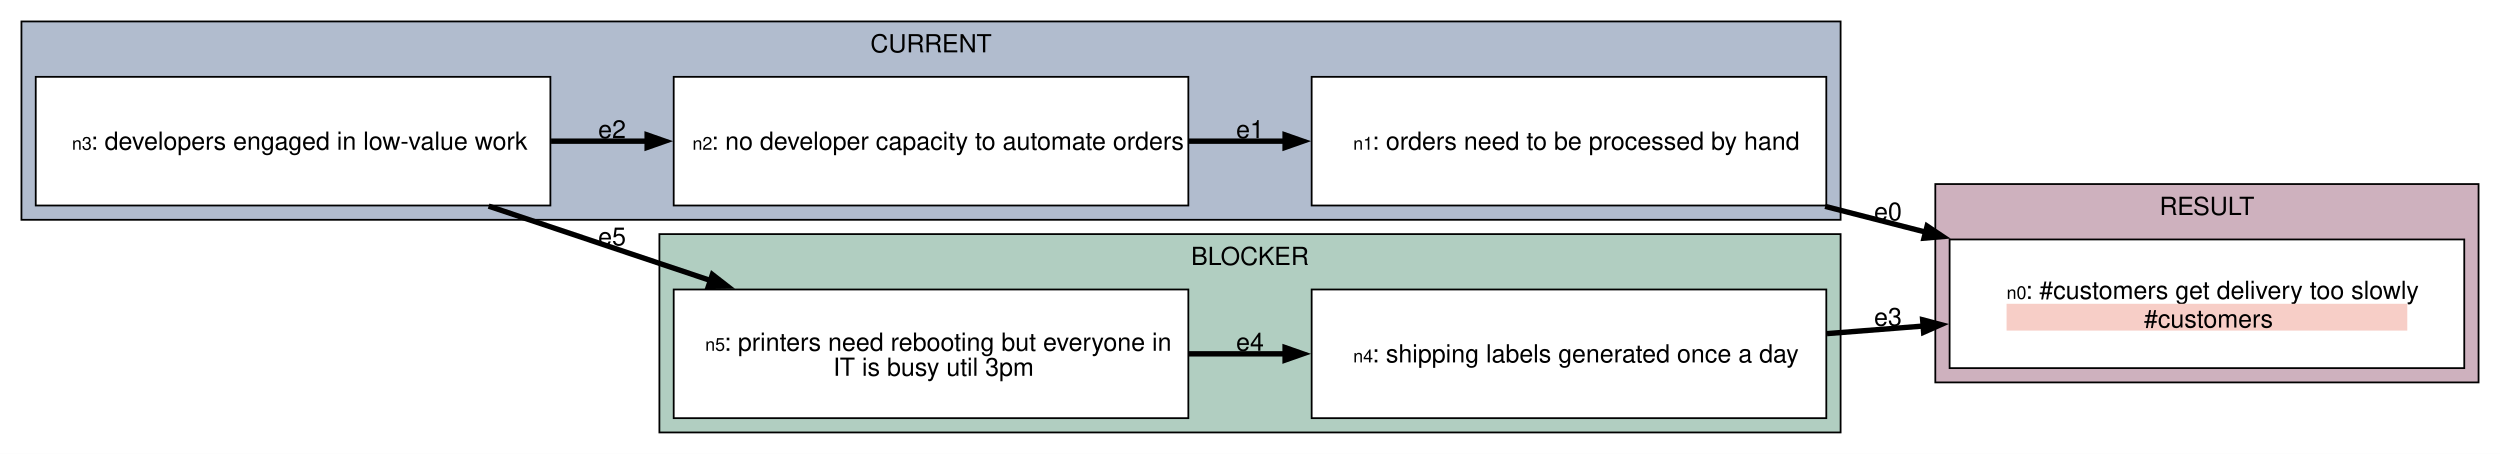
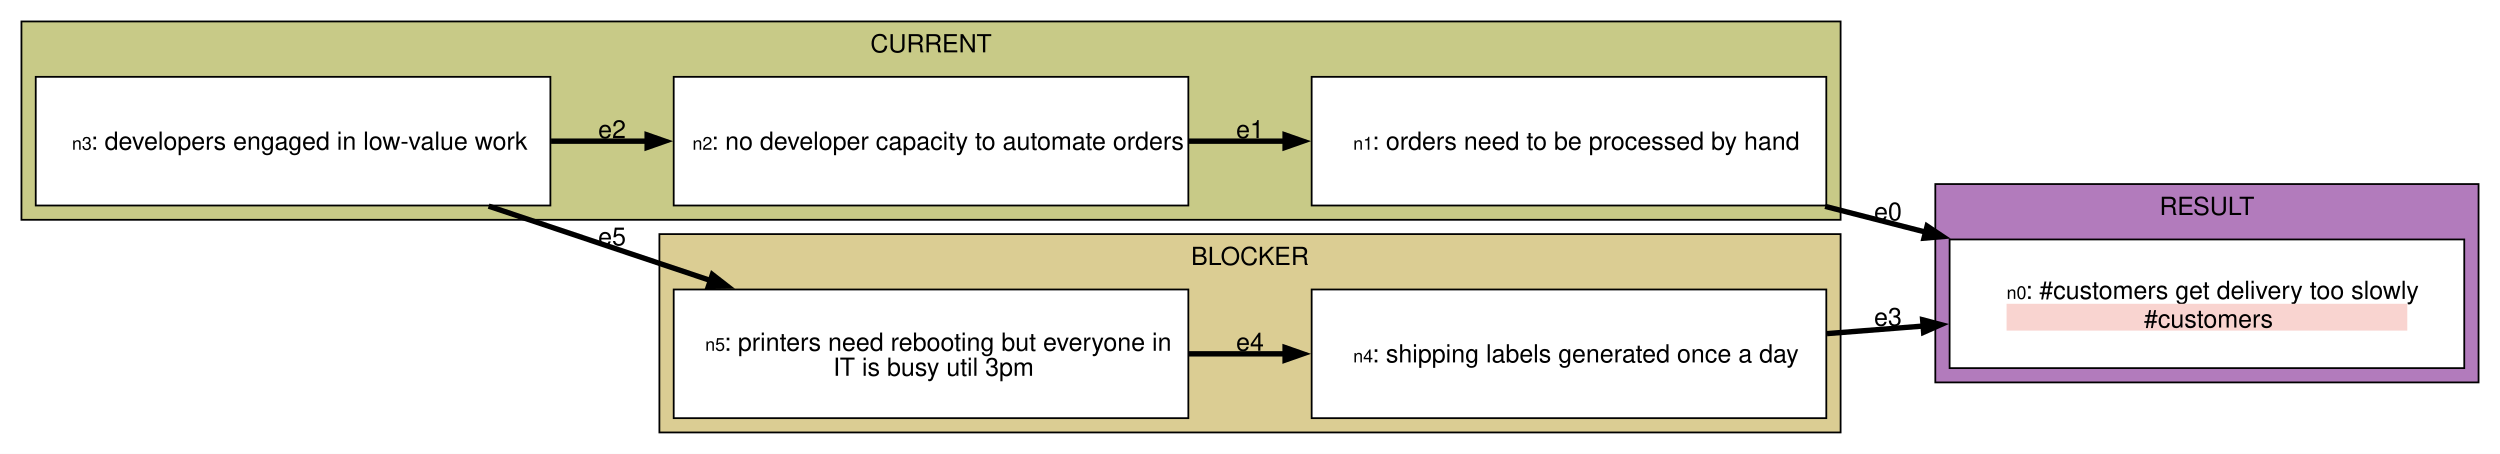
<svg xmlns="http://www.w3.org/2000/svg" width="1399pt" height="254pt" viewBox="0.00 0.00 1399.00 254.00">
  <g id="graph0" class="graph" transform="scale(1 1) rotate(0) translate(4 250)">
    <polygon fill="white" stroke="none" points="-4,4 -4,-250 1395,-250 1395,4 -4,4" />
    <g id="clust1" class="cluster">
-       <polygon fill="#b1cec1" stroke="black" points="365,-8 365,-119 1026,-119 1026,-8 365,-8" />
+       <polygon fill="#dbcd93" stroke="black" points="365,-8 365,-119 1026,-119 1026,-8 365,-8" />
      <text text-anchor="middle" x="695.5" y="-101.7" font-family="Helvetica,sans-Serif" font-size="14.00">BLOCKER</text>
    </g>
    <g id="clust2" class="cluster">
-       <polygon fill="#b1bcce" stroke="black" points="8,-127 8,-238 1026,-238 1026,-127 8,-127" />
+       <polygon fill="#c8ca87" stroke="black" points="8,-127 8,-238 1026,-238 1026,-127 8,-127" />
      <text text-anchor="middle" x="517" y="-220.7" font-family="Helvetica,sans-Serif" font-size="14.00">CURRENT</text>
    </g>
    <g id="clust3" class="cluster">
-       <polygon fill="#ceb1be" stroke="black" points="1079,-36 1079,-147 1383,-147 1383,-36 1079,-36" />
+       <polygon fill="#b27bbc" stroke="black" points="1079,-36 1079,-147 1383,-147 1383,-36 1079,-36" />
      <text text-anchor="middle" x="1231" y="-129.7" font-family="Helvetica,sans-Serif" font-size="14.00">RESULT</text>
    </g>
    <g id="node1" class="node">
      <polygon fill="#ffffff" stroke="black" points="1018,-88 730,-88 730,-16 1018,-16 1018,-88" />
      <text text-anchor="start" x="753.25" y="-47.2" font-family="Helvetica,sans-Serif" font-size="10.00">n4</text>
      <text text-anchor="start" x="763.75" y="-47.2" font-family="Helvetica,sans-Serif" font-size="14.00">: shipping labels generated once a day</text>
    </g>
    <g id="node6" class="node">
      <polygon fill="#ffffff" stroke="black" points="1375,-116 1087,-116 1087,-44 1375,-44 1375,-116" />
      <text text-anchor="start" x="1118.88" y="-82.7" font-family="Helvetica,sans-Serif" font-size="10.00">n0</text>
      <text text-anchor="start" x="1129.38" y="-82.7" font-family="Helvetica,sans-Serif" font-size="14.00">: #customers get delivery too slowly</text>
-       <polygon fill="#f7cec7" stroke="none" points="1118.88,-65 1118.88,-80 1343.12,-80 1343.12,-65 1118.88,-65" />
+       <polygon fill="#f9d4d0" stroke="none" points="1118.88,-65 1118.88,-80 1343.12,-80 1343.12,-65 1118.88,-65" />
      <text text-anchor="start" x="1195.75" y="-66.7" font-family="Helvetica,sans-Serif" font-size="14.00" fill="#000000">#customers</text>
    </g>
    <g id="edge4" class="edge">
      <path fill="none" stroke="#000000" stroke-width="3" d="M1018.37,-63.31C1036.13,-64.71 1054.37,-66.15 1072.34,-67.56" />
      <polygon fill="#000000" stroke="#000000" stroke-width="3" points="1071.9,-71.04 1082.15,-68.34 1072.45,-64.06 1071.9,-71.04" />
      <text text-anchor="middle" x="1052.5" y="-67.7" font-family="Helvetica,sans-Serif" font-size="14.00">e3</text>
    </g>
    <g id="node2" class="node">
      <polygon fill="#ffffff" stroke="black" points="661,-88 373,-88 373,-16 661,-16 661,-88" />
      <text text-anchor="start" x="390.62" y="-53.7" font-family="Helvetica,sans-Serif" font-size="10.00">n5</text>
      <text text-anchor="start" x="401.12" y="-53.7" font-family="Helvetica,sans-Serif" font-size="14.00">: printers need rebooting but everyone in</text>
      <text text-anchor="start" x="462.25" y="-39.7" font-family="Helvetica,sans-Serif" font-size="14.00">IT is busy util 3pm</text>
    </g>
    <g id="edge5" class="edge">
      <path fill="none" stroke="#000000" stroke-width="3" d="M661.37,-52C679.13,-52 697.37,-52 715.34,-52" />
      <polygon fill="#000000" stroke="#000000" stroke-width="3" points="715.13,-55.5 725.13,-52 715.13,-48.5 715.13,-55.5" />
      <text text-anchor="middle" x="695.5" y="-53.7" font-family="Helvetica,sans-Serif" font-size="14.00">e4</text>
    </g>
    <g id="node3" class="node">
      <polygon fill="#ffffff" stroke="black" points="1018,-207 730,-207 730,-135 1018,-135 1018,-207" />
      <text text-anchor="start" x="753.25" y="-166.2" font-family="Helvetica,sans-Serif" font-size="10.00">n1</text>
      <text text-anchor="start" x="763.75" y="-166.2" font-family="Helvetica,sans-Serif" font-size="14.00">: orders need to be processed by hand</text>
    </g>
    <g id="edge1" class="edge">
      <path fill="none" stroke="#000000" stroke-width="3" d="M1017.35,-134.51C1035.88,-129.76 1054.95,-124.87 1073.7,-120.07" />
      <polygon fill="#000000" stroke="#000000" stroke-width="3" points="1074.41,-123.5 1083.22,-117.62 1072.67,-116.72 1074.41,-123.5" />
      <text text-anchor="middle" x="1052.5" y="-126.7" font-family="Helvetica,sans-Serif" font-size="14.00">e0</text>
    </g>
    <g id="node4" class="node">
      <polygon fill="#ffffff" stroke="black" points="661,-207 373,-207 373,-135 661,-135 661,-207" />
      <text text-anchor="start" x="383.5" y="-166.2" font-family="Helvetica,sans-Serif" font-size="10.00">n2</text>
      <text text-anchor="start" x="394" y="-166.2" font-family="Helvetica,sans-Serif" font-size="14.00">: no developer capacity to automate orders</text>
    </g>
    <g id="edge2" class="edge">
      <path fill="none" stroke="#000000" stroke-width="3" d="M661.37,-171C679.13,-171 697.37,-171 715.34,-171" />
      <polygon fill="#000000" stroke="#000000" stroke-width="3" points="715.13,-174.5 725.13,-171 715.13,-167.5 715.13,-174.5" />
      <text text-anchor="middle" x="695.5" y="-172.7" font-family="Helvetica,sans-Serif" font-size="14.00">e1</text>
    </g>
    <g id="node5" class="node">
      <polygon fill="#ffffff" stroke="black" points="304,-207 16,-207 16,-135 304,-135 304,-207" />
      <text text-anchor="start" x="36.25" y="-166.2" font-family="Helvetica,sans-Serif" font-size="10.00">n3</text>
      <text text-anchor="start" x="46.75" y="-166.2" font-family="Helvetica,sans-Serif" font-size="14.00">: developers engaged in low-value work</text>
    </g>
    <g id="edge6" class="edge">
      <path fill="none" stroke="#000000" stroke-width="3" d="M269.44,-134.65C308.74,-121.48 353.38,-106.51 393.78,-92.97" />
      <polygon fill="#000000" stroke="#000000" stroke-width="3" points="394.63,-96.38 403,-89.88 392.41,-89.74 394.63,-96.38" />
      <text text-anchor="middle" x="338.5" y="-112.7" font-family="Helvetica,sans-Serif" font-size="14.00">e5</text>
    </g>
    <g id="edge3" class="edge">
      <path fill="none" stroke="#000000" stroke-width="3" d="M304.37,-171C322.13,-171 340.37,-171 358.34,-171" />
      <polygon fill="#000000" stroke="#000000" stroke-width="3" points="358.13,-174.5 368.13,-171 358.13,-167.5 358.13,-174.5" />
      <text text-anchor="middle" x="338.5" y="-172.7" font-family="Helvetica,sans-Serif" font-size="14.00">e2</text>
    </g>
  </g>
</svg>
